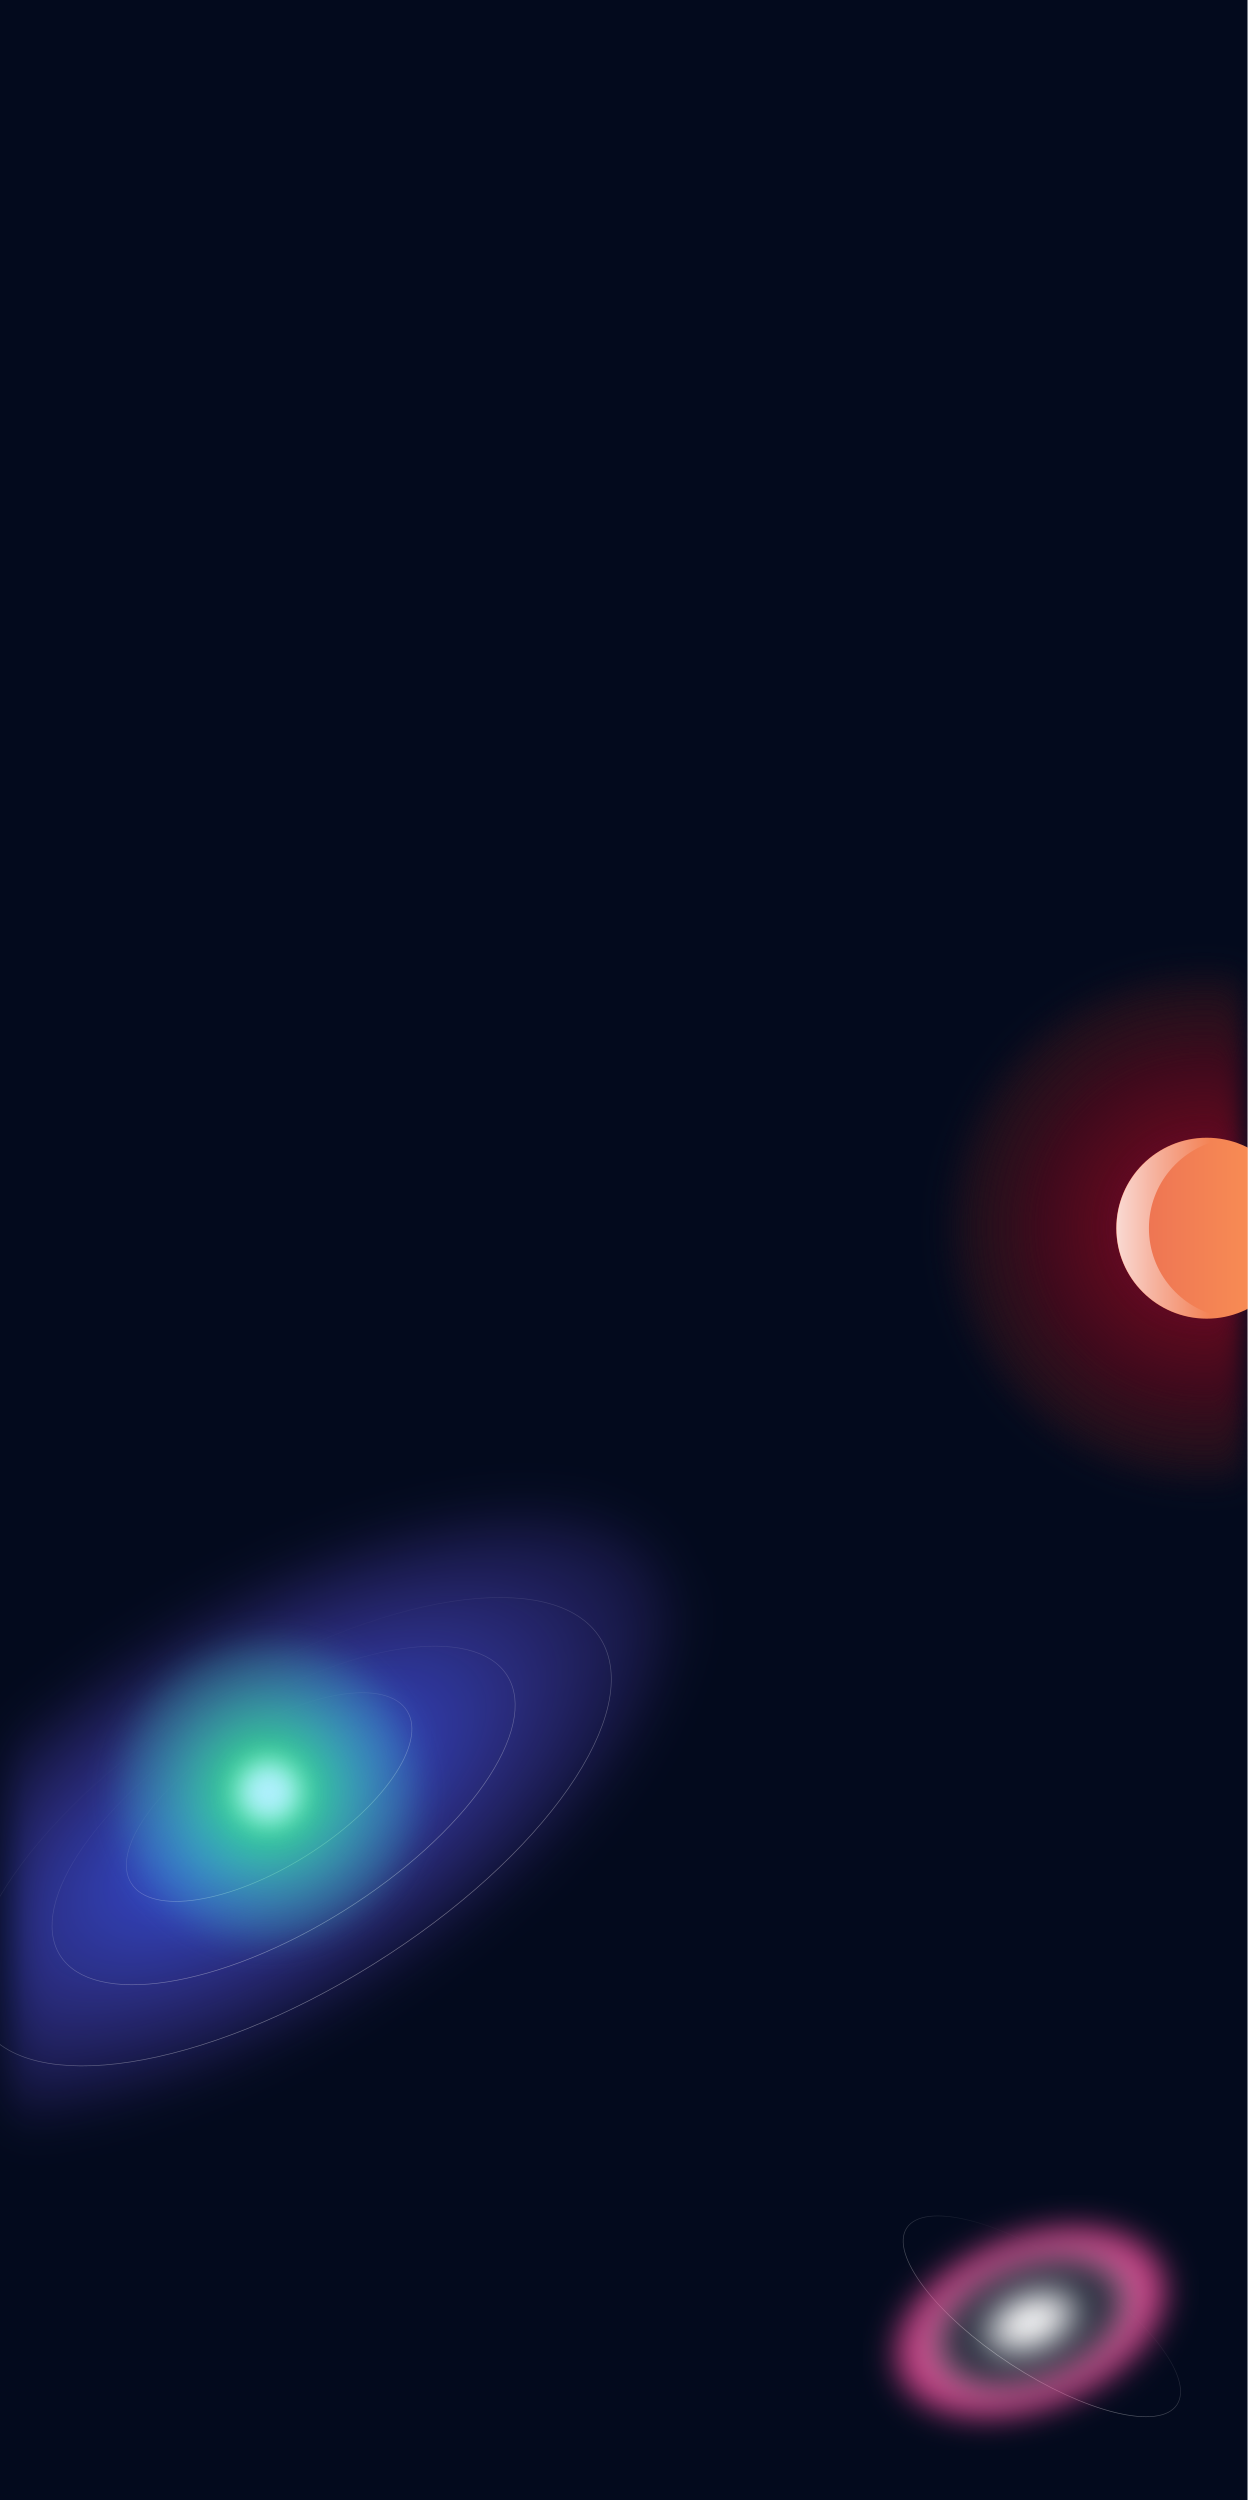
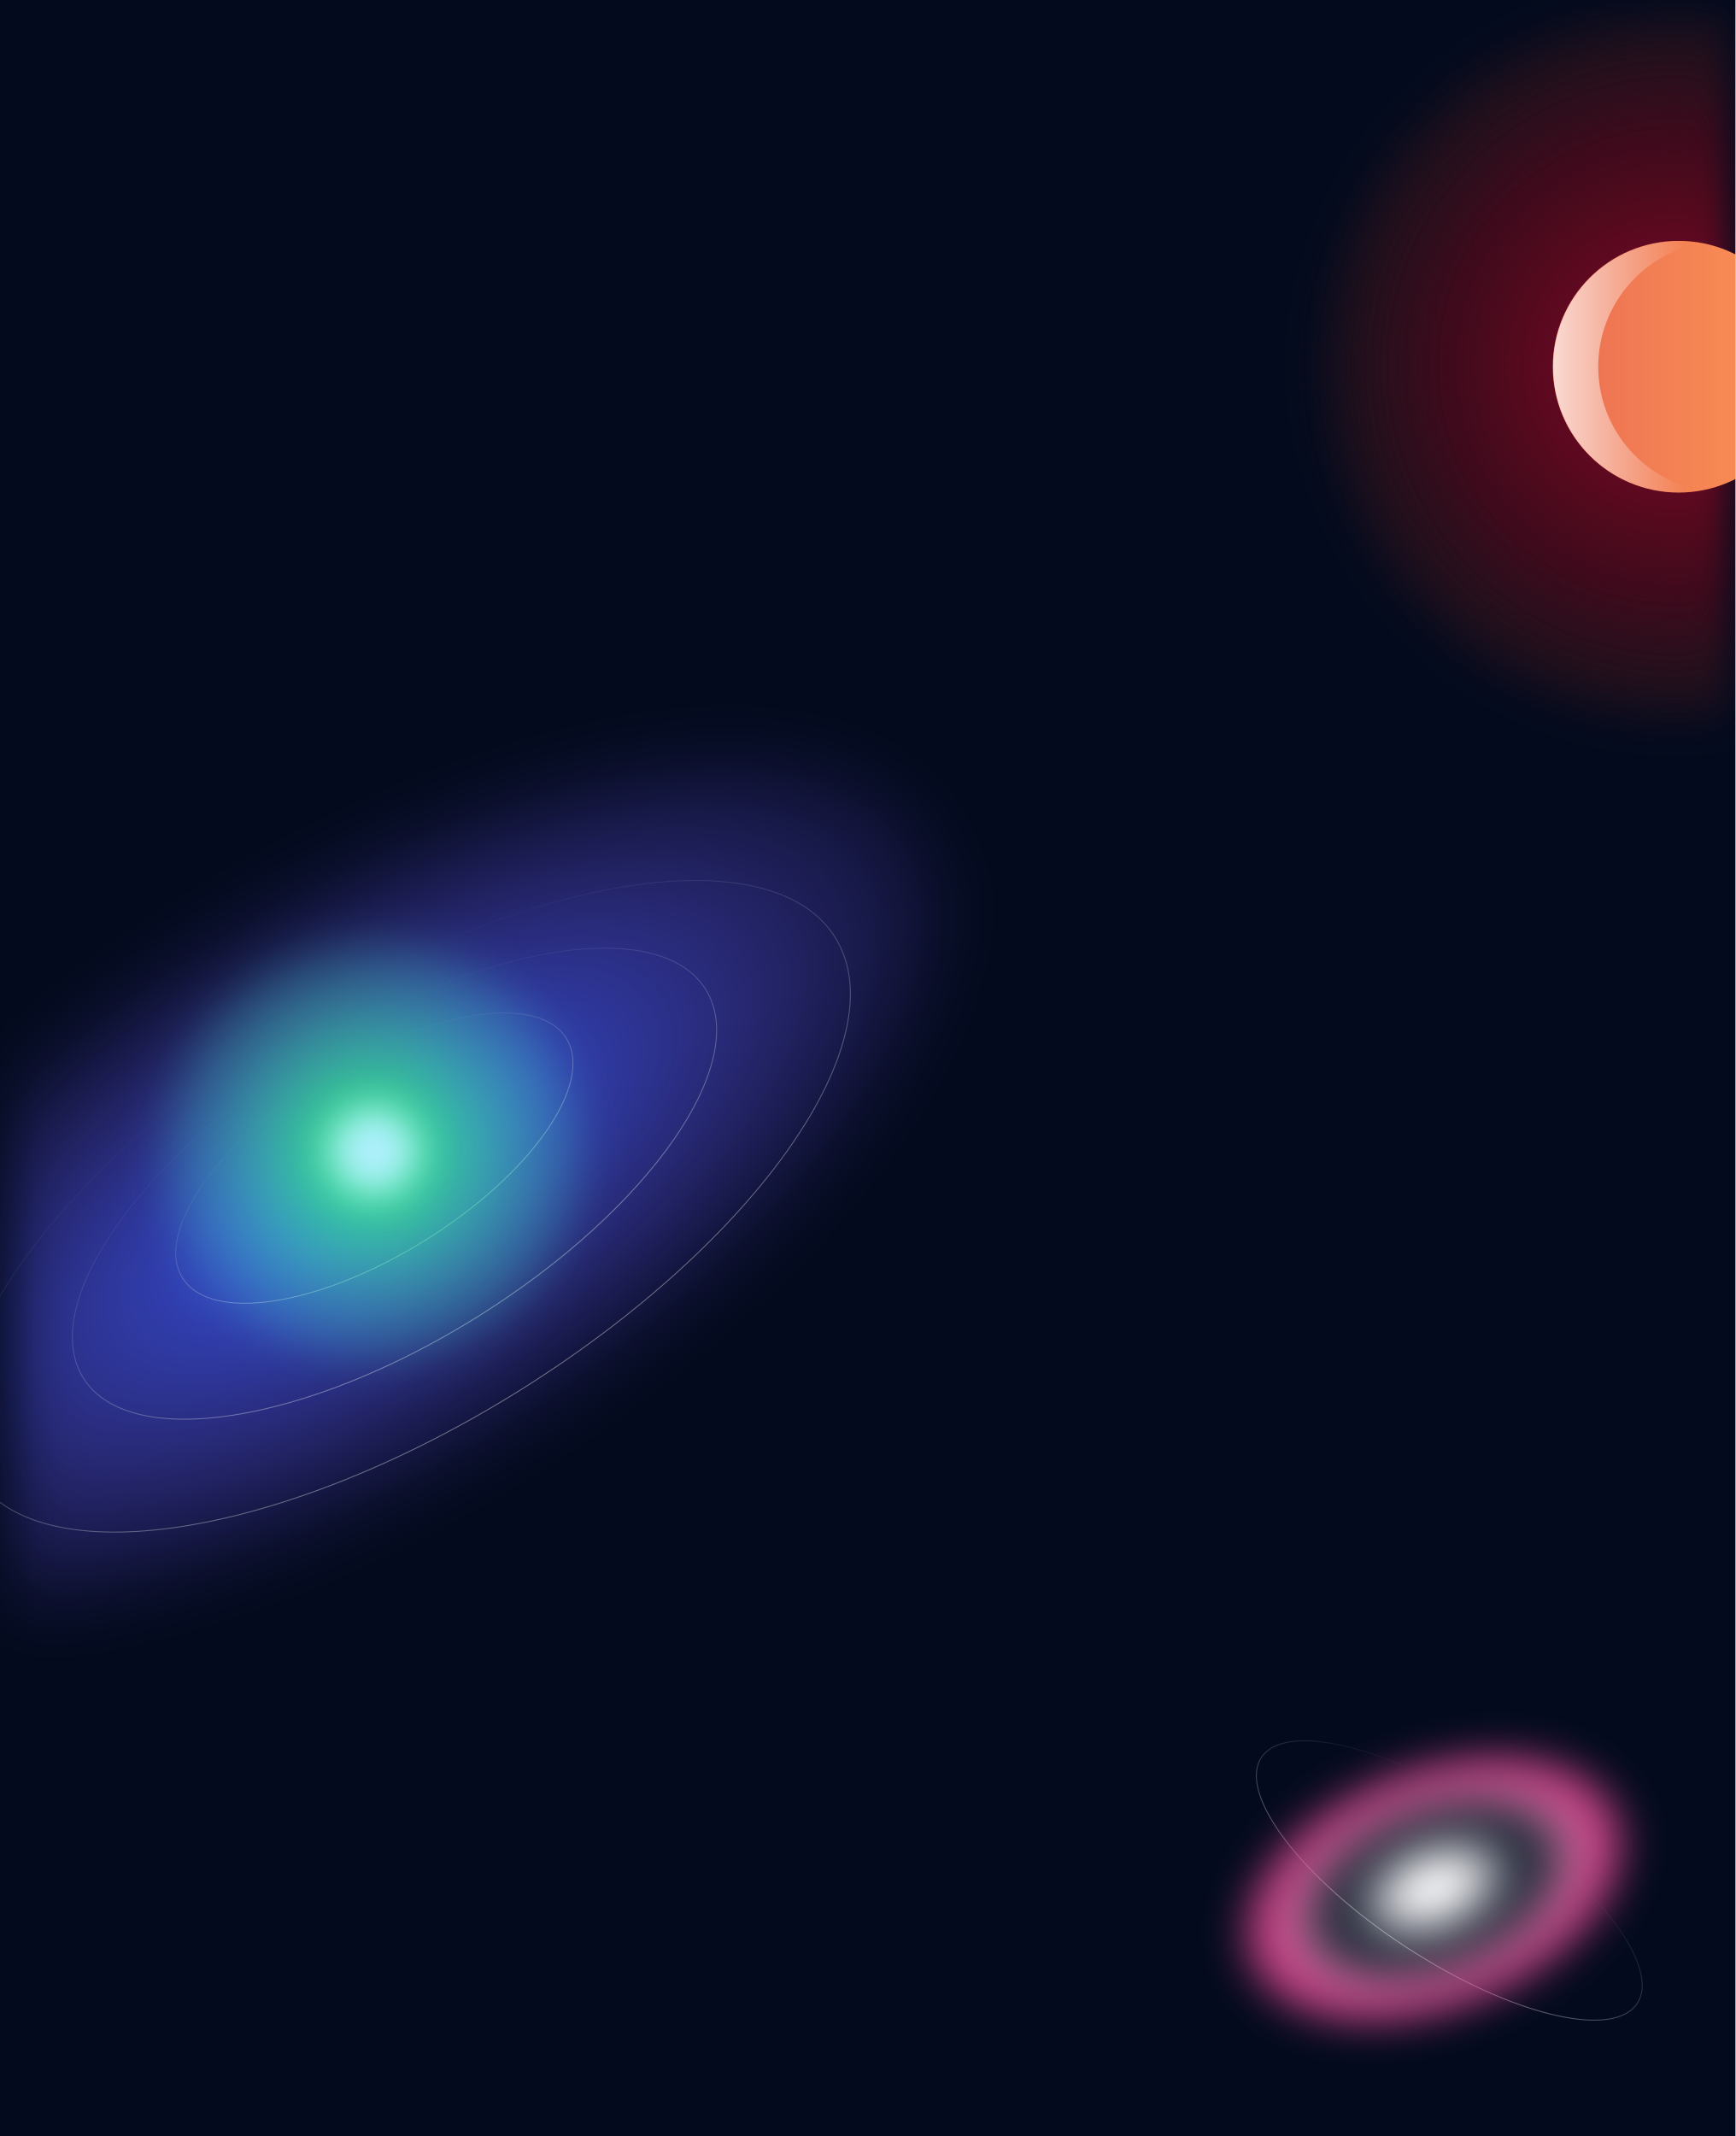
- <svg xmlns="http://www.w3.org/2000/svg" width="1917" height="3841" viewBox="0 0 1917 3841" fill="none">
-   <mask id="mask0_52_179" style="mask-type:alpha" maskUnits="userSpaceOnUse" x="0" y="0" width="1917" height="3841">
-     <rect width="1917" height="3841" fill="#D9D9D9" />
+ <svg xmlns="http://www.w3.org/2000/svg" width="1917" height="2359" viewBox="0 0 1917 2359" fill="none">
+   <mask id="mask0_52_179" style="mask-type:alpha" maskUnits="userSpaceOnUse" x="0" y="0" width="1917" height="2359">
+     <rect width="1917" height="2359" fill="#D9D9D9" />
  </mask>
  <g mask="url(#mask0_52_179)">
-     <rect x="-3" width="1920" height="3841" fill="#030A1D" />
-     <path d="M1808.32 3694.52C1801.77 3704.54 1789.77 3710.41 1773.55 3712.35C1757.33 3714.29 1736.96 3712.29 1713.81 3706.68C1667.5 3695.44 1610.14 3669.73 1552.74 3632.2C1495.33 3594.67 1448.77 3552.45 1419.9 3514.54C1405.46 3495.58 1395.46 3477.73 1390.73 3462.09C1386 3446.46 1386.56 3433.11 1393.11 3423.09C1399.66 3413.07 1411.66 3407.21 1427.88 3405.27C1444.1 3403.33 1464.47 3405.32 1487.62 3410.94C1533.93 3422.18 1591.29 3447.88 1648.69 3485.41C1706.1 3522.94 1752.66 3565.17 1781.53 3603.08C1795.97 3622.03 1805.97 3639.89 1810.7 3655.52C1815.43 3671.16 1814.87 3684.5 1808.32 3694.52Z" stroke="url(#paint0_linear_52_179)" stroke-opacity="0.4" stroke-linejoin="round" />
+     <rect x="-3" width="1920" height="2359" fill="#030A1D" />
+     <path d="M1808.32 2212.52C1801.77 2222.54 1789.77 2228.41 1773.55 2230.35C1757.33 2232.29 1736.96 2230.29 1713.81 2224.68C1667.5 2213.44 1610.14 2187.73 1552.74 2150.2C1495.33 2112.67 1448.77 2070.45 1419.9 2032.54C1405.46 2013.58 1395.46 1995.73 1390.73 1980.09C1386 1964.46 1386.56 1951.11 1393.11 1941.09C1399.66 1931.07 1411.66 1925.21 1427.88 1923.27C1444.1 1921.33 1464.47 1923.32 1487.62 1928.94C1533.93 1940.18 1591.29 1965.88 1648.69 2003.41C1706.1 2040.94 1752.66 2083.17 1781.53 2121.08C1795.97 2140.03 1805.97 2157.89 1810.7 2173.52C1815.43 2189.16 1814.87 2202.5 1808.32 2212.52Z" stroke="url(#paint0_linear_52_179)" stroke-opacity="0.4" stroke-linejoin="round" />
    <g filter="url(#filter0_f_52_179)">
-       <ellipse cx="1583.81" cy="3567.87" rx="222.645" ry="134.985" transform="rotate(-21.7539 1583.81 3567.87)" fill="url(#paint1_radial_52_179)" />
+       <ellipse cx="1583.81" cy="2085.87" rx="222.645" ry="134.985" transform="rotate(-21.7539 1583.81 2085.87)" fill="url(#paint1_radial_52_179)" />
    </g>
    <g style="mix-blend-mode:hard-light" opacity="0.6" filter="url(#filter1_f_52_179)">
-       <circle cx="1850.99" cy="1886" r="391" fill="url(#paint2_radial_52_179)" />
+       <circle cx="1850.99" cy="404" r="391" fill="url(#paint2_radial_52_179)" />
    </g>
-     <circle cx="1853.99" cy="1887" r="139" fill="url(#paint3_linear_52_179)" />
-     <path fill-rule="evenodd" clip-rule="evenodd" d="M1878.92 1750.65C1814.25 1762.4 1765.21 1819 1765.21 1887.06C1765.21 1955.12 1814.25 2011.72 1878.92 2023.47C1870.83 2024.94 1862.5 2025.71 1853.98 2025.71C1777.41 2025.71 1715.34 1963.63 1715.34 1887.06C1715.34 1810.49 1777.41 1748.42 1853.98 1748.42C1862.5 1748.42 1870.83 1749.18 1878.92 1750.65Z" fill="url(#paint4_linear_52_179)" />
+     <circle cx="1853.99" cy="405" r="139" fill="url(#paint3_linear_52_179)" />
+     <path fill-rule="evenodd" clip-rule="evenodd" d="M1878.92 268.652C1814.25 280.397 1765.21 337.002 1765.21 405.061C1765.21 473.119 1814.25 529.724 1878.92 541.47C1870.83 542.939 1862.5 543.706 1853.98 543.706C1777.41 543.706 1715.34 481.632 1715.34 405.061C1715.34 328.489 1777.41 266.415 1853.98 266.415C1862.5 266.415 1870.83 267.183 1878.92 268.652Z" fill="url(#paint4_linear_52_179)" />
    <g filter="url(#filter2_f_52_179)">
-       <ellipse cx="397.996" cy="2789.79" rx="724.651" ry="310.302" transform="rotate(-31.9895 397.996 2789.79)" fill="url(#paint5_radial_52_179)" />
+       <ellipse cx="397.996" cy="1307.79" rx="724.651" ry="310.302" transform="rotate(-31.9895 397.996 1307.79)" fill="url(#paint5_radial_52_179)" />
    </g>
-     <path d="M625.41 2628.63C633.162 2641.04 634.697 2656.57 630.766 2674.07C626.835 2691.58 617.441 2711.03 603.39 2731.22C575.289 2771.61 528.617 2814.9 470.024 2851.5C411.432 2888.1 352.054 2911.05 303.432 2918.58C279.121 2922.35 257.523 2922.26 240.066 2918.11C222.613 2913.96 209.334 2905.77 201.582 2893.36C193.83 2880.95 192.295 2865.43 196.226 2847.92C200.157 2830.42 209.551 2810.97 223.602 2790.77C251.703 2750.39 298.376 2707.09 356.968 2670.5C415.56 2633.9 474.938 2610.95 523.56 2603.42C547.872 2599.65 569.469 2599.74 586.926 2603.89C604.379 2608.03 617.658 2616.22 625.41 2628.63Z" stroke="url(#paint6_linear_52_179)" stroke-opacity="0.4" stroke-linejoin="round" />
-     <path d="M779.395 2574.61C792.012 2594.81 794.496 2620.06 788.114 2648.48C781.732 2676.9 766.488 2708.45 743.704 2741.2C698.139 2806.68 622.474 2876.86 527.5 2936.18C432.527 2995.51 336.269 3032.71 257.429 3044.93C218.008 3051.04 182.967 3050.9 154.628 3044.16C126.292 3037.43 104.691 3024.12 92.074 3003.92C79.457 2983.72 76.973 2958.47 83.355 2930.06C89.738 2901.64 104.981 2870.09 127.765 2837.34C173.331 2771.85 248.996 2701.67 343.969 2642.35C438.942 2583.03 535.201 2545.82 614.04 2533.61C653.461 2527.5 688.502 2527.64 716.841 2534.37C745.178 2541.1 766.778 2554.41 779.395 2574.61Z" stroke="url(#paint7_linear_52_179)" stroke-opacity="0.4" stroke-linejoin="round" />
-     <path d="M922.46 2517.34C939.939 2545.32 943.371 2580.29 934.539 2619.61C925.708 2658.94 904.617 2702.59 873.107 2747.87C810.089 2838.45 705.45 2935.49 574.12 3017.52C442.791 3099.55 309.676 3151.01 200.638 3167.91C146.118 3176.36 97.642 3176.16 58.428 3166.84C19.217 3157.53 -10.7 3139.11 -28.179 3111.12C-45.658 3083.14 -49.09 3048.17 -40.259 3008.85C-31.427 2969.52 -10.336 2925.87 21.174 2880.59C84.192 2790.01 188.831 2692.97 320.16 2610.94C451.49 2528.91 584.605 2477.45 693.643 2460.55C748.163 2452.1 796.639 2452.3 835.853 2461.62C875.064 2470.93 904.981 2489.35 922.46 2517.34Z" stroke="url(#paint8_linear_52_179)" stroke-opacity="0.4" stroke-linejoin="round" />
+     <path d="M625.41 1146.63C633.162 1159.04 634.697 1174.57 630.766 1192.07C626.835 1209.58 617.441 1229.03 603.39 1249.22C575.289 1289.61 528.617 1332.9 470.024 1369.5C411.432 1406.1 352.054 1429.05 303.432 1436.58C279.121 1440.35 257.523 1440.26 240.066 1436.11C222.613 1431.96 209.334 1423.77 201.582 1411.36C193.83 1398.95 192.295 1383.43 196.226 1365.92C200.157 1348.42 209.551 1328.97 223.602 1308.77C251.703 1268.39 298.376 1225.09 356.968 1188.5C415.56 1151.9 474.938 1128.95 523.56 1121.42C547.872 1117.65 569.469 1117.74 586.926 1121.89C604.379 1126.03 617.658 1134.22 625.41 1146.63Z" stroke="url(#paint6_linear_52_179)" stroke-opacity="0.4" stroke-linejoin="round" />
+     <path d="M779.395 1092.61C792.012 1112.81 794.496 1138.06 788.114 1166.48C781.732 1194.9 766.488 1226.45 743.704 1259.2C698.139 1324.68 622.474 1394.86 527.5 1454.18C432.527 1513.51 336.269 1550.71 257.429 1562.93C218.008 1569.04 182.967 1568.9 154.628 1562.16C126.292 1555.43 104.691 1542.12 92.074 1521.92C79.457 1501.72 76.973 1476.47 83.355 1448.06C89.738 1419.64 104.981 1388.09 127.765 1355.34C173.331 1289.85 248.996 1219.67 343.969 1160.35C438.942 1101.03 535.201 1063.82 614.04 1051.61C653.461 1045.5 688.502 1045.64 716.841 1052.37C745.178 1059.1 766.778 1072.41 779.395 1092.61Z" stroke="url(#paint7_linear_52_179)" stroke-opacity="0.4" stroke-linejoin="round" />
+     <path d="M922.46 1035.34C939.939 1063.32 943.371 1098.29 934.539 1137.61C925.708 1176.94 904.617 1220.59 873.107 1265.87C810.089 1356.45 705.45 1453.49 574.12 1535.52C442.791 1617.55 309.676 1669.01 200.638 1685.91C146.118 1694.36 97.642 1694.16 58.428 1684.84C19.217 1675.53 -10.7 1657.11 -28.179 1629.12C-45.658 1601.14 -49.09 1566.17 -40.259 1526.85C-31.427 1487.52 -10.336 1443.87 21.174 1398.59C84.192 1308.01 188.831 1210.97 320.16 1128.94C451.49 1046.91 584.605 995.449 693.643 978.553C748.163 970.104 796.639 970.3 835.853 979.616C875.064 988.931 904.981 1007.35 922.46 1035.34Z" stroke="url(#paint8_linear_52_179)" stroke-opacity="0.4" stroke-linejoin="round" />
    <g filter="url(#filter3_f_52_179)">
-       <ellipse cx="412.493" cy="2754" rx="235.5" ry="236" fill="url(#paint9_radial_52_179)" />
+       <ellipse cx="412.493" cy="1272" rx="235.5" ry="236" fill="url(#paint9_radial_52_179)" />
    </g>
    <g filter="url(#filter4_f_52_179)">
-       <ellipse cx="412.993" cy="2753.5" rx="49" ry="48.5" fill="#AEF0FD" />
+       <ellipse cx="412.993" cy="1271.5" rx="49" ry="48.5" fill="#AEF0FD" />
    </g>
  </g>
  <defs>
-     <filter id="filter0_f_52_179" x="1326.01" y="3372.76" width="515.608" height="390.215" filterUnits="userSpaceOnUse" color-interpolation-filters="sRGB">
+     <filter id="filter0_f_52_179" x="1326.01" y="1890.76" width="515.608" height="390.215" filterUnits="userSpaceOnUse" color-interpolation-filters="sRGB">
      <feFlood flood-opacity="0" result="BackgroundImageFix" />
      <feBlend mode="normal" in="SourceGraphic" in2="BackgroundImageFix" result="shape" />
      <feGaussianBlur stdDeviation="22.5" result="effect1_foregroundBlur_52_179" />
    </filter>
-     <filter id="filter1_f_52_179" x="1414.99" y="1450" width="872" height="872" filterUnits="userSpaceOnUse" color-interpolation-filters="sRGB">
+     <filter id="filter1_f_52_179" x="1414.99" y="-32" width="872" height="872" filterUnits="userSpaceOnUse" color-interpolation-filters="sRGB">
      <feFlood flood-opacity="0" result="BackgroundImageFix" />
      <feBlend mode="normal" in="SourceGraphic" in2="BackgroundImageFix" result="shape" />
      <feGaussianBlur stdDeviation="22.5" result="effect1_foregroundBlur_52_179" />
    </filter>
-     <filter id="filter2_f_52_179" x="-318.375" y="2244.3" width="1432.74" height="1090.98" filterUnits="userSpaceOnUse" color-interpolation-filters="sRGB">
+     <filter id="filter2_f_52_179" x="-318.375" y="762.305" width="1432.74" height="1090.98" filterUnits="userSpaceOnUse" color-interpolation-filters="sRGB">
      <feFlood flood-opacity="0" result="BackgroundImageFix" />
      <feBlend mode="normal" in="SourceGraphic" in2="BackgroundImageFix" result="shape" />
      <feGaussianBlur stdDeviation="40" result="effect1_foregroundBlur_52_179" />
    </filter>
-     <filter id="filter3_f_52_179" x="131.993" y="2473" width="561" height="562" filterUnits="userSpaceOnUse" color-interpolation-filters="sRGB">
+     <filter id="filter3_f_52_179" x="131.993" y="991" width="561" height="562" filterUnits="userSpaceOnUse" color-interpolation-filters="sRGB">
      <feFlood flood-opacity="0" result="BackgroundImageFix" />
      <feBlend mode="normal" in="SourceGraphic" in2="BackgroundImageFix" result="shape" />
      <feGaussianBlur stdDeviation="22.5" result="effect1_foregroundBlur_52_179" />
    </filter>
-     <filter id="filter4_f_52_179" x="323.993" y="2665" width="178" height="177" filterUnits="userSpaceOnUse" color-interpolation-filters="sRGB">
+     <filter id="filter4_f_52_179" x="323.993" y="1183" width="178" height="177" filterUnits="userSpaceOnUse" color-interpolation-filters="sRGB">
      <feFlood flood-opacity="0" result="BackgroundImageFix" />
      <feBlend mode="normal" in="SourceGraphic" in2="BackgroundImageFix" result="shape" />
      <feGaussianBlur stdDeviation="20" result="effect1_foregroundBlur_52_179" />
    </filter>
-     <linearGradient id="paint0_linear_52_179" x1="1648.97" y1="3485" x2="1552.46" y2="3632.62" gradientUnits="userSpaceOnUse">
+     <linearGradient id="paint0_linear_52_179" x1="1648.97" y1="2003" x2="1552.46" y2="2150.62" gradientUnits="userSpaceOnUse">
      <stop stop-color="#F9F9F9" stop-opacity="0" />
      <stop offset="1" stop-color="#F9F9F9" />
    </linearGradient>
-     <radialGradient id="paint1_radial_52_179" cx="0" cy="0" r="1" gradientUnits="userSpaceOnUse" gradientTransform="translate(1583.81 3567.87) rotate(90) scale(152.076 250.834)">
+     <radialGradient id="paint1_radial_52_179" cx="0" cy="0" r="1" gradientUnits="userSpaceOnUse" gradientTransform="translate(1583.81 2085.87) rotate(90) scale(152.076 250.834)">
      <stop offset="0.135" stop-color="white" />
      <stop offset="0.438" stop-color="white" stop-opacity="0" />
      <stop offset="0.724" stop-color="#EB4997" />
      <stop offset="1" stop-color="#EB4997" stop-opacity="0" />
    </radialGradient>
-     <radialGradient id="paint2_radial_52_179" cx="0" cy="0" r="1" gradientUnits="userSpaceOnUse" gradientTransform="translate(1850.99 1886) rotate(90) scale(440.504)">
+     <radialGradient id="paint2_radial_52_179" cx="0" cy="0" r="1" gradientUnits="userSpaceOnUse" gradientTransform="translate(1850.99 404) rotate(90) scale(440.504)">
      <stop stop-color="#EB4997" />
      <stop offset="1" stop-color="#FDA85B" stop-opacity="0" />
    </radialGradient>
-     <linearGradient id="paint3_linear_52_179" x1="1992.99" y1="1886" x2="1726.99" y2="1886" gradientUnits="userSpaceOnUse">
+     <linearGradient id="paint3_linear_52_179" x1="1992.99" y1="404" x2="1726.99" y2="404" gradientUnits="userSpaceOnUse">
      <stop stop-color="#FC9655" />
      <stop offset="1" stop-color="#EC7053" />
    </linearGradient>
-     <linearGradient id="paint4_linear_52_179" x1="1715.34" y1="1886.06" x2="1859.97" y2="1886.06" gradientUnits="userSpaceOnUse">
+     <linearGradient id="paint4_linear_52_179" x1="1715.34" y1="404.063" x2="1859.97" y2="404.063" gradientUnits="userSpaceOnUse">
      <stop stop-color="white" stop-opacity="0.74" />
      <stop offset="1" stop-color="white" stop-opacity="0" />
    </linearGradient>
-     <radialGradient id="paint5_radial_52_179" cx="0" cy="0" r="1" gradientUnits="userSpaceOnUse" gradientTransform="translate(397.996 2789.79) rotate(90) scale(349.589 816.399)">
+     <radialGradient id="paint5_radial_52_179" cx="0" cy="0" r="1" gradientUnits="userSpaceOnUse" gradientTransform="translate(397.996 1307.79) rotate(90) scale(349.589 816.399)">
      <stop stop-color="#2D58F3" />
      <stop offset="1" stop-color="#7850E9" stop-opacity="0" />
    </radialGradient>
-     <linearGradient id="paint6_linear_52_179" x1="356.703" y1="2670.07" x2="470.289" y2="2851.92" gradientUnits="userSpaceOnUse">
+     <linearGradient id="paint6_linear_52_179" x1="356.703" y1="1188.07" x2="470.289" y2="1369.92" gradientUnits="userSpaceOnUse">
      <stop stop-color="#F9F9F9" stop-opacity="0" />
      <stop offset="1" stop-color="#F9F9F9" />
    </linearGradient>
-     <linearGradient id="paint7_linear_52_179" x1="343.704" y1="2641.93" x2="527.765" y2="2936.61" gradientUnits="userSpaceOnUse">
+     <linearGradient id="paint7_linear_52_179" x1="343.704" y1="1159.93" x2="527.765" y2="1454.61" gradientUnits="userSpaceOnUse">
      <stop stop-color="#F9F9F9" stop-opacity="0" />
      <stop offset="1" stop-color="#F9F9F9" />
    </linearGradient>
-     <linearGradient id="paint8_linear_52_179" x1="319.896" y1="2610.51" x2="574.385" y2="3017.95" gradientUnits="userSpaceOnUse">
+     <linearGradient id="paint8_linear_52_179" x1="319.896" y1="1128.51" x2="574.385" y2="1535.95" gradientUnits="userSpaceOnUse">
      <stop stop-color="#F9F9F9" stop-opacity="0" />
      <stop offset="1" stop-color="#F9F9F9" />
    </linearGradient>
-     <radialGradient id="paint9_radial_52_179" cx="0" cy="0" r="1" gradientUnits="userSpaceOnUse" gradientTransform="translate(412.493 2754) rotate(90) scale(265.88 265.317)">
+     <radialGradient id="paint9_radial_52_179" cx="0" cy="0" r="1" gradientUnits="userSpaceOnUse" gradientTransform="translate(412.493 1272) rotate(90) scale(265.88 265.317)">
      <stop stop-color="#2DF364" />
      <stop offset="1" stop-color="#50E9E9" stop-opacity="0" />
    </radialGradient>
  </defs>
</svg>
